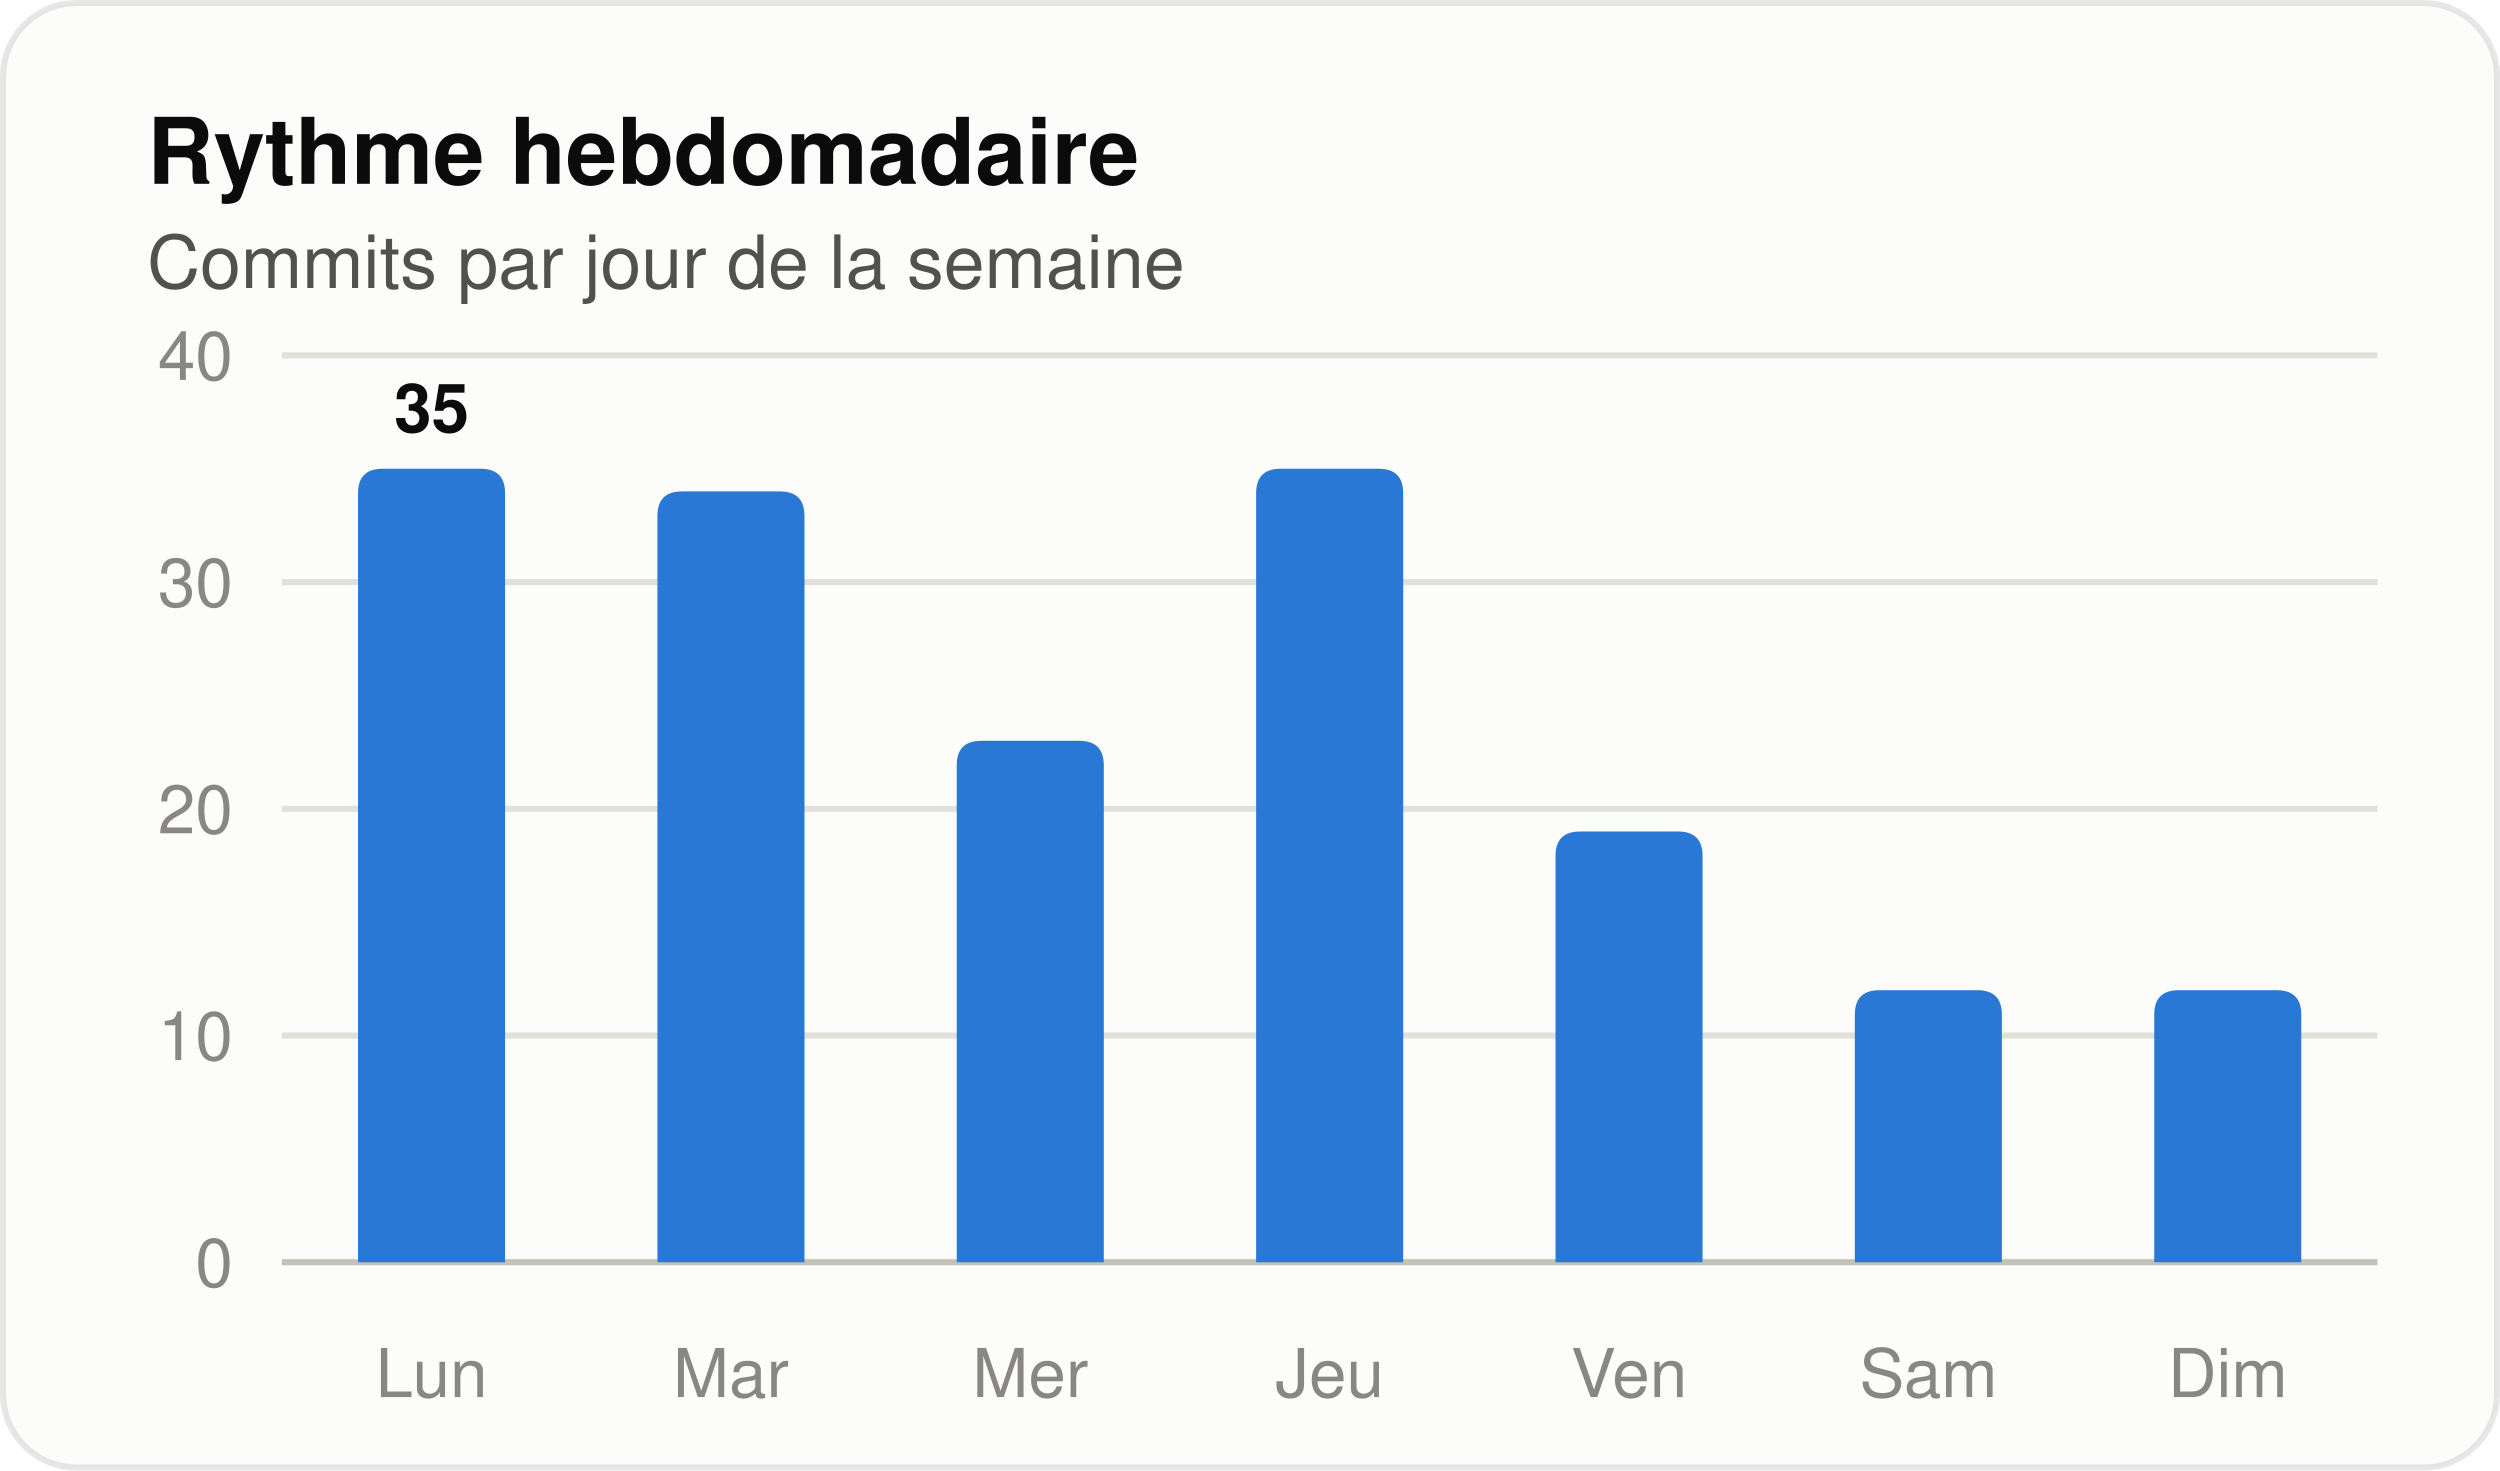
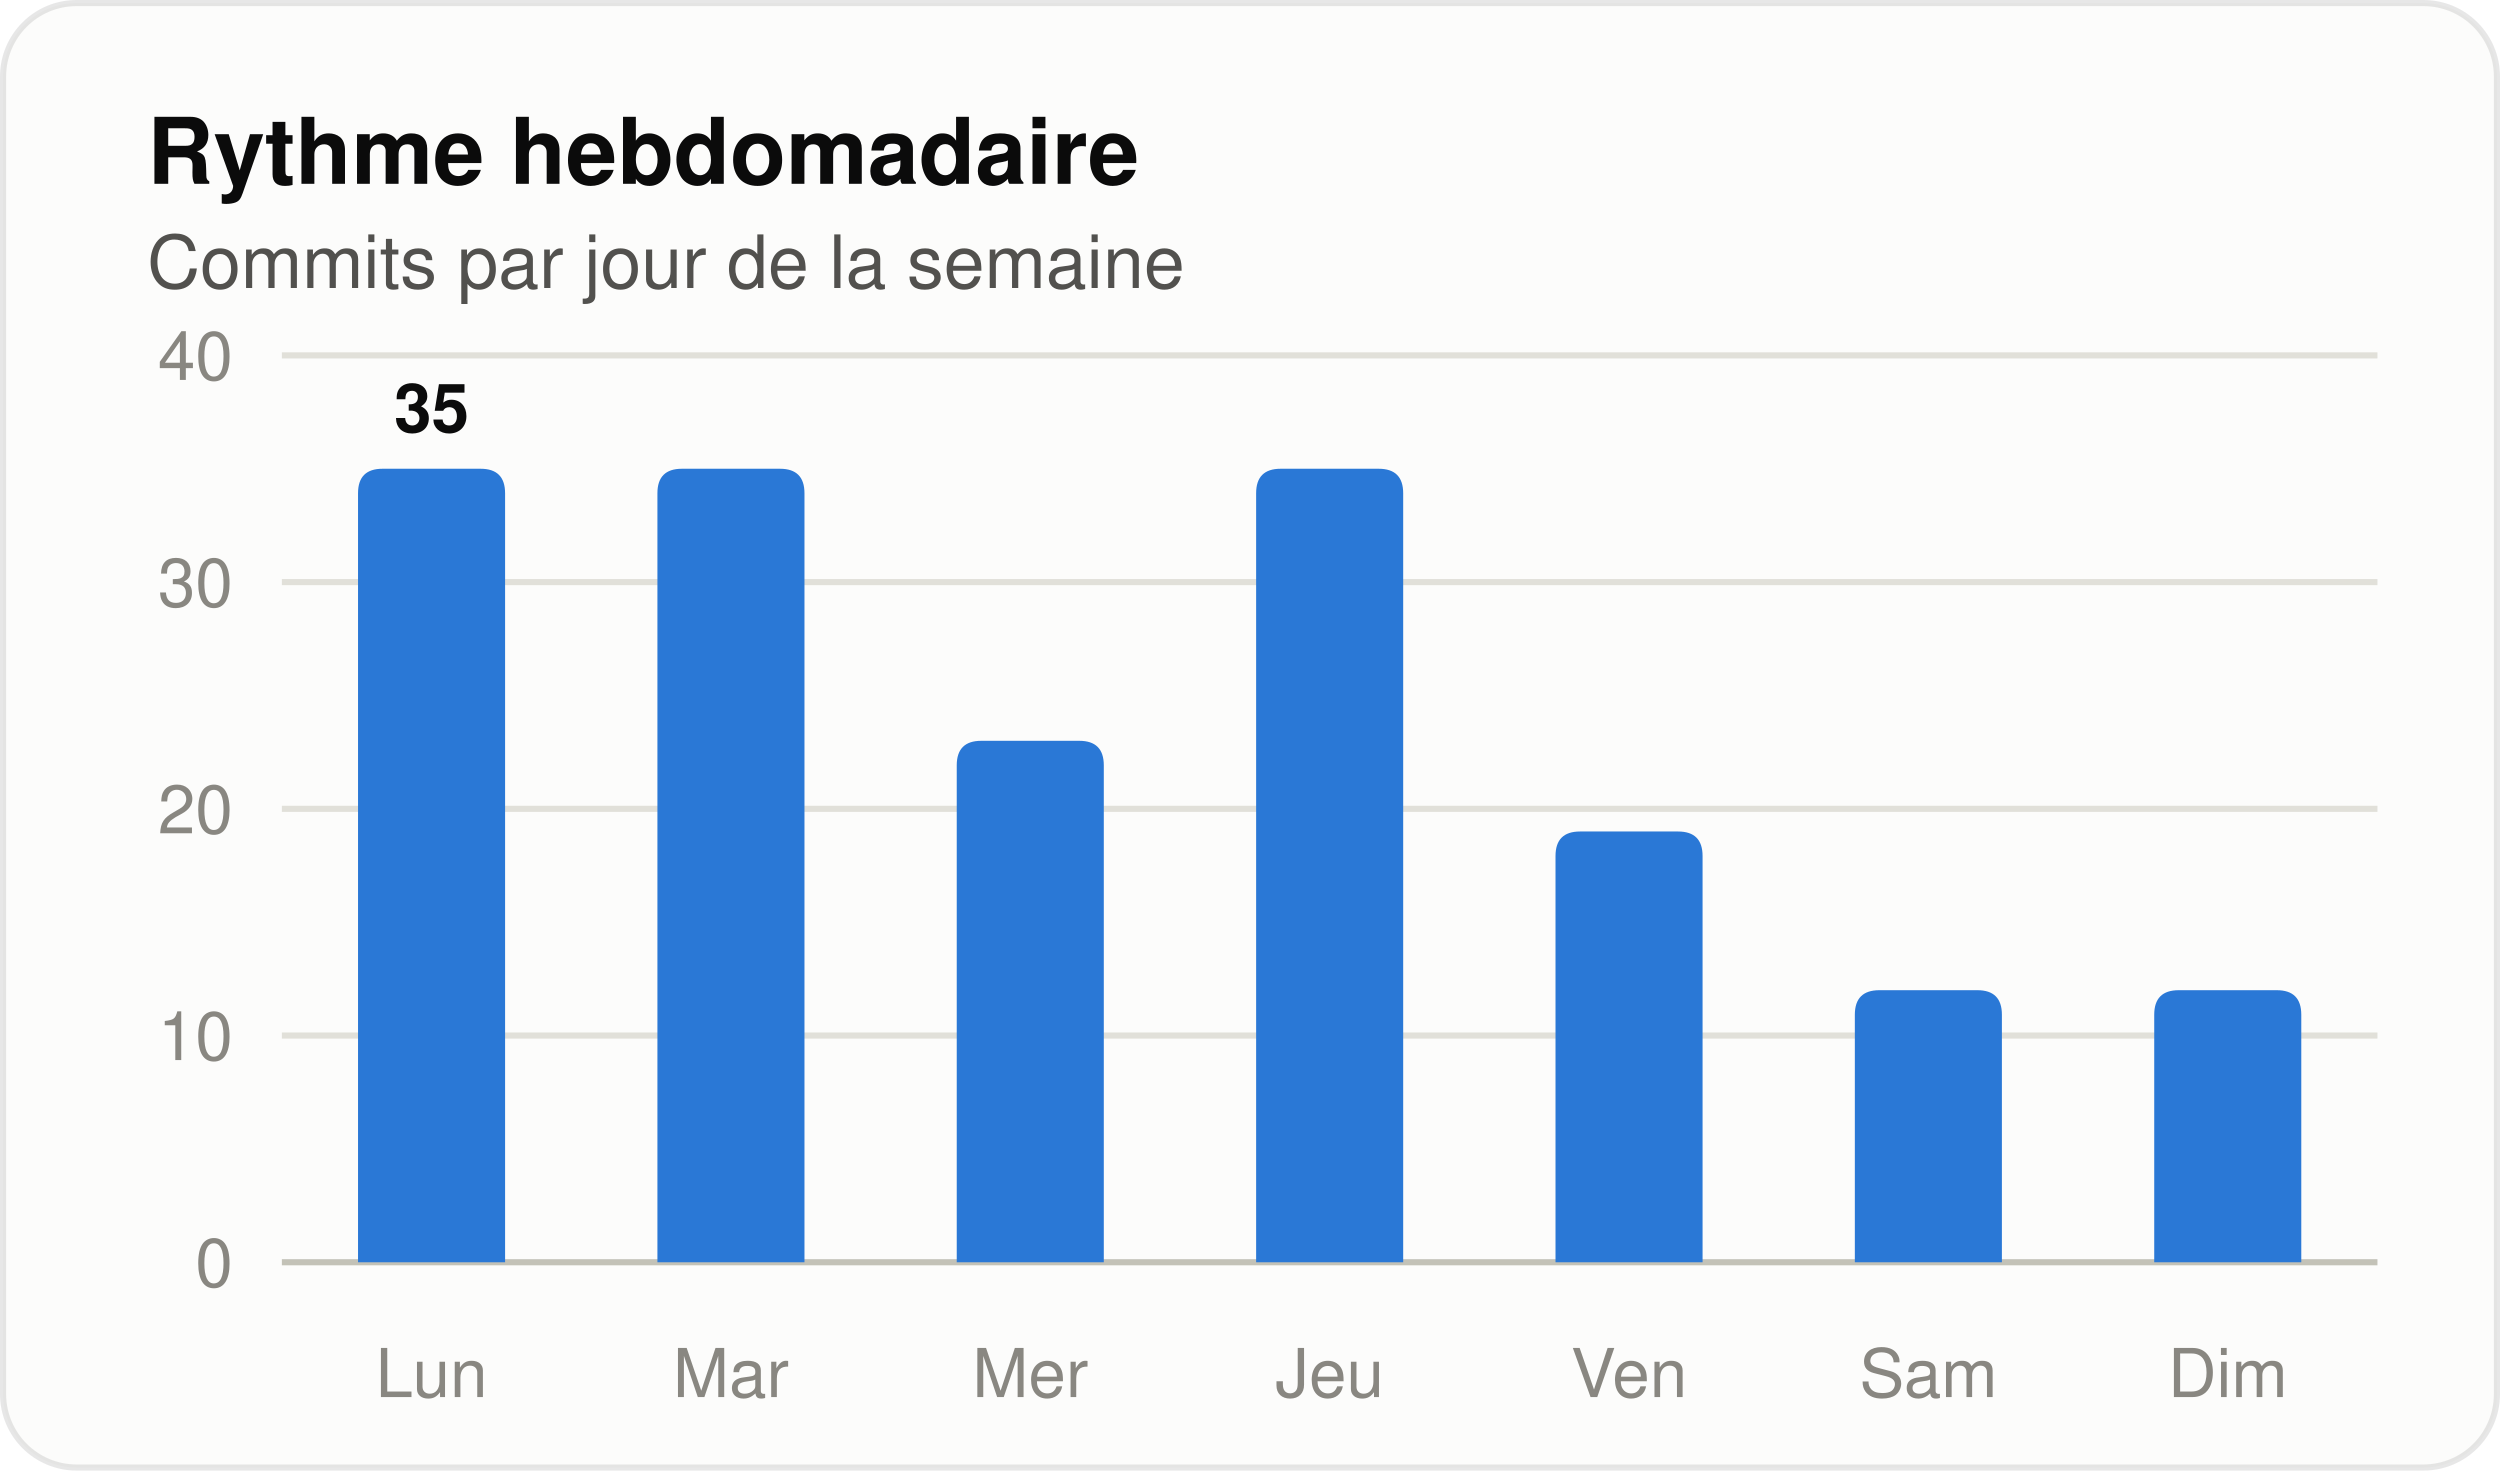
<svg xmlns="http://www.w3.org/2000/svg" width="408" height="240" viewBox="0 0 408 240" role="img" aria-label="Histogramme des commits par jour de la semaine" font-family="system-ui, 'Segoe UI', Ubuntu, Helvetica, Arial, sans-serif">
  <rect x="0.5" y="0.5" width="407" height="239" rx="12" fill="#fcfcfb" stroke="rgba(11,11,11,0.10)" />
  <text x="24" y="30" font-size="15" fill="#0b0b0b" font-weight="600">Rythme hebdomadaire</text>
  <text x="24" y="47" font-size="12" fill="#52514e">Commits par jour de la semaine</text>
  <line x1="46" y1="206.0" x2="388" y2="206.0" stroke="#c3c2b7" stroke-width="1" />
  <text x="38" y="210" font-size="11" fill="#898781" text-anchor="end" font-variant-numeric="tabular-nums">0</text>
  <line x1="46" y1="169.0" x2="388" y2="169.0" stroke="#e1e0d9" stroke-width="1" />
  <text x="38" y="173" font-size="11" fill="#898781" text-anchor="end" font-variant-numeric="tabular-nums">10</text>
  <line x1="46" y1="132.0" x2="388" y2="132.0" stroke="#e1e0d9" stroke-width="1" />
  <text x="38" y="136" font-size="11" fill="#898781" text-anchor="end" font-variant-numeric="tabular-nums">20</text>
  <line x1="46" y1="95.0" x2="388" y2="95.0" stroke="#e1e0d9" stroke-width="1" />
  <text x="38" y="99" font-size="11" fill="#898781" text-anchor="end" font-variant-numeric="tabular-nums">30</text>
  <line x1="46" y1="58.0" x2="388" y2="58.0" stroke="#e1e0d9" stroke-width="1" />
  <text x="38" y="62" font-size="11" fill="#898781" text-anchor="end" font-variant-numeric="tabular-nums">40</text>
  <path d="M 58.43 206.00 V 80.50 Q 58.43 76.50 62.43 76.50 H 78.43 Q 82.43 76.50 82.43 80.50 V 206.00 Z" fill="#2a78d6" />
  <text x="70.429" y="70.5" font-size="11" fill="#0b0b0b" font-weight="600" text-anchor="middle">35</text>
  <text x="70.429" y="228" font-size="11" fill="#898781" text-anchor="middle">Lun</text>
-   <path d="M 107.29 206.00 V 84.20 Q 107.29 80.20 111.29 80.20 H 127.29 Q 131.29 80.20 131.29 84.20 V 206.00 Z" fill="#2a78d6" />
+   <path d="M 107.29 206.00 V 80.50 Q 107.29 76.50 111.29 76.50 H 127.29 Q 131.29 76.50 131.29 80.50 V 206.00 Z" fill="#2a78d6" />
  <text x="119.286" y="228" font-size="11" fill="#898781" text-anchor="middle">Mar</text>
  <path d="M 156.14 206.00 V 124.90 Q 156.14 120.90 160.14 120.90 H 176.14 Q 180.14 120.90 180.14 124.90 V 206.00 Z" fill="#2a78d6" />
  <text x="168.143" y="228" font-size="11" fill="#898781" text-anchor="middle">Mer</text>
  <path d="M 205.00 206.00 V 80.50 Q 205.00 76.50 209.00 76.50 H 225.00 Q 229.00 76.50 229.00 80.50 V 206.00 Z" fill="#2a78d6" />
  <text x="217" y="228" font-size="11" fill="#898781" text-anchor="middle">Jeu</text>
  <path d="M 253.86 206.00 V 139.70 Q 253.86 135.70 257.86 135.70 H 273.86 Q 277.86 135.70 277.86 139.70 V 206.00 Z" fill="#2a78d6" />
  <text x="265.857" y="228" font-size="11" fill="#898781" text-anchor="middle">Ven</text>
  <path d="M 302.71 206.00 V 165.60 Q 302.71 161.60 306.71 161.60 H 322.71 Q 326.71 161.60 326.71 165.60 V 206.00 Z" fill="#2a78d6" />
  <text x="314.714" y="228" font-size="11" fill="#898781" text-anchor="middle">Sam</text>
  <path d="M 351.57 206.00 V 165.60 Q 351.57 161.60 355.57 161.60 H 371.57 Q 375.57 161.60 375.57 165.60 V 206.00 Z" fill="#2a78d6" />
  <text x="363.571" y="228" font-size="11" fill="#898781" text-anchor="middle">Dim</text>
</svg>
